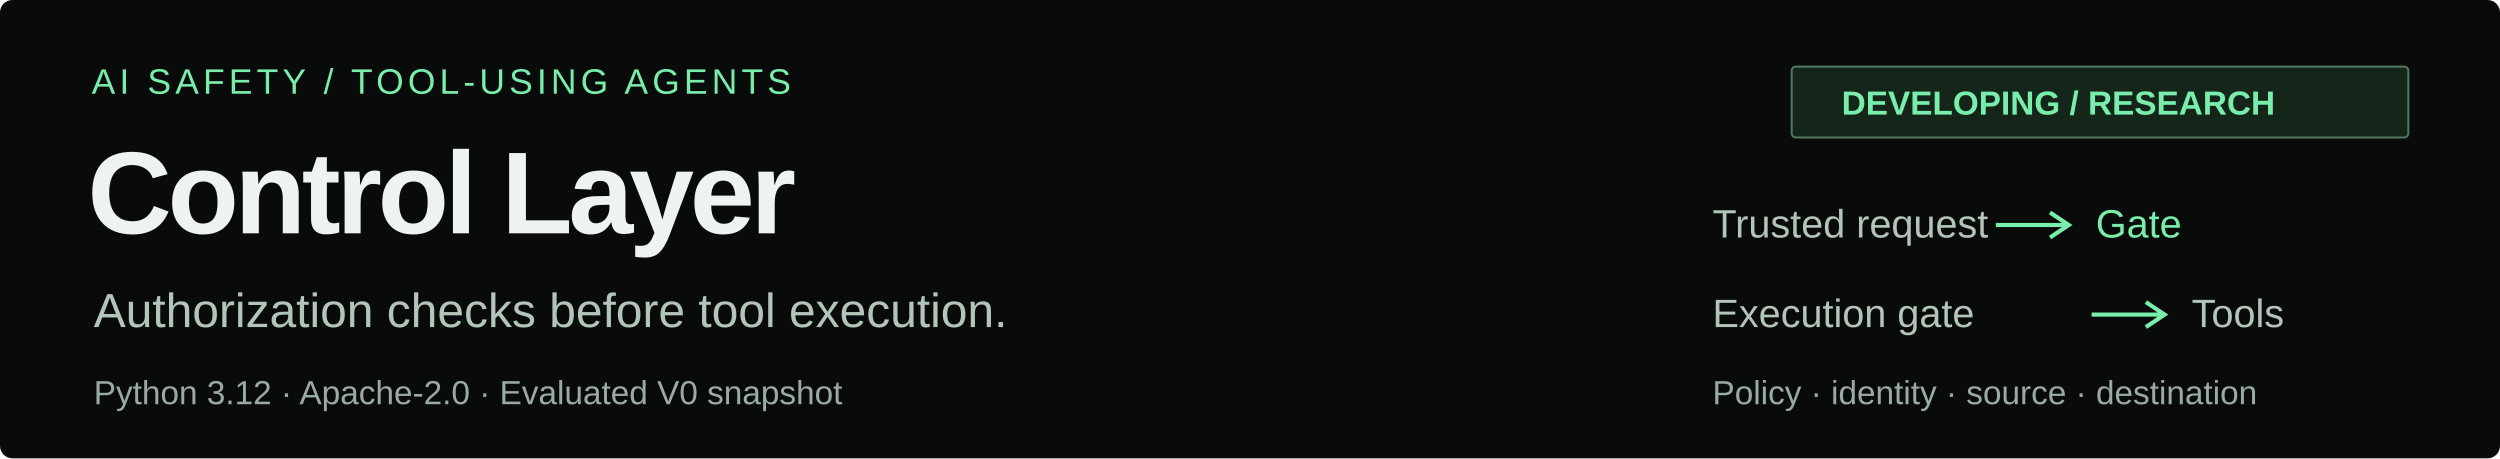
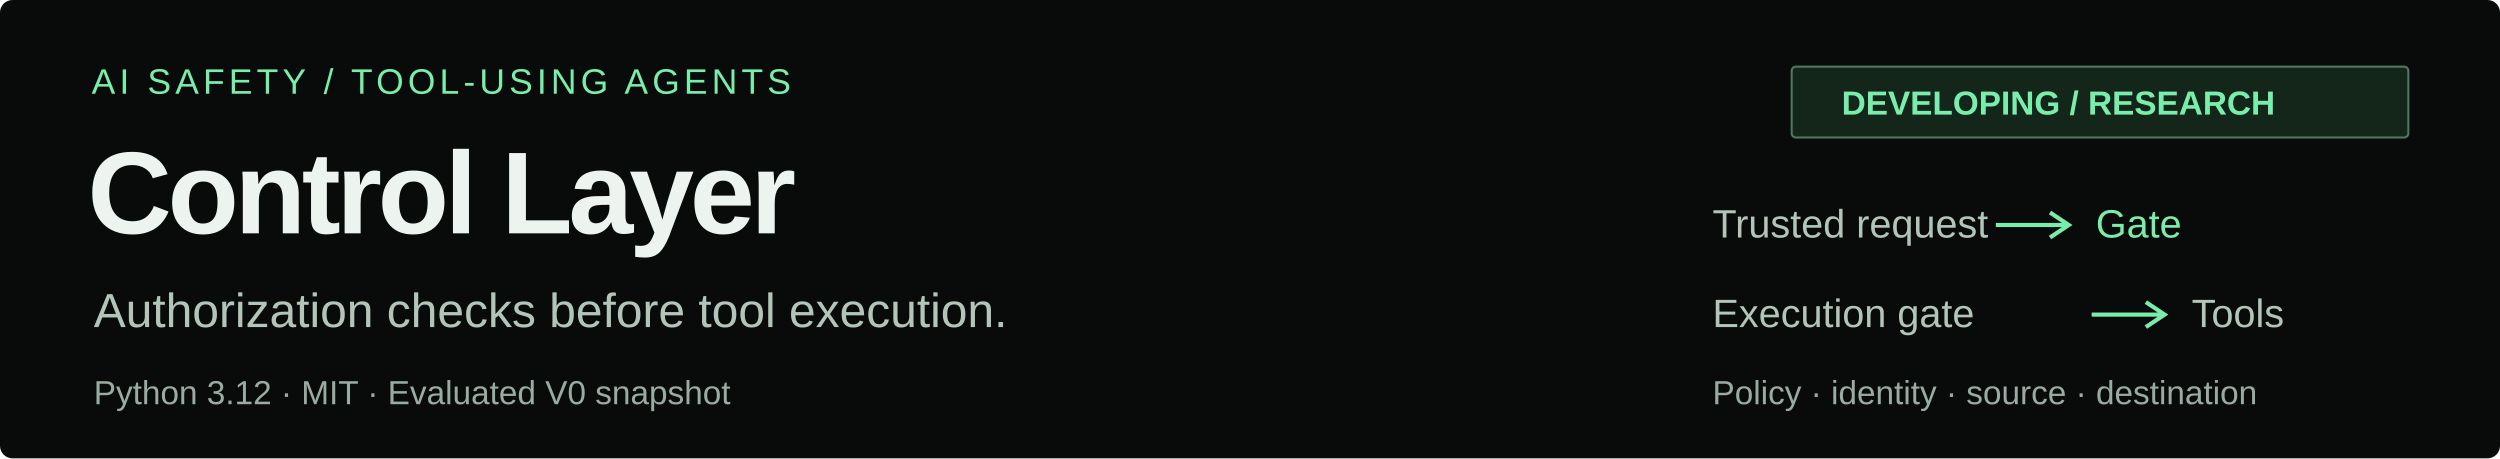
<svg xmlns="http://www.w3.org/2000/svg" width="1200" height="220" viewBox="0 0 1200 220" role="img" aria-labelledby="title desc">
  <rect width="1200" height="220" fill="#080b0a" rx="6" />
  <g font-family="Segoe UI,Arial,sans-serif" fill="#edf3ee">
    <text x="44" y="45" fill="#79edab" font-size="17" letter-spacing="2">AI SAFETY / TOOL-USING AGENTS</text>
    <text x="42" y="112" font-size="56" font-weight="600" letter-spacing="-2">Control Layer</text>
    <text x="45" y="157" font-size="23" fill="#b3c4b8">Authorization checks before tool execution.</text>
-     <text x="45" y="194" font-size="16" fill="#9aaba1">Python 3.12 · Apache-2.0 · Evaluated V0 snapshot</text>
+     <text x="45" y="194" font-size="16" fill="#9aaba1">Python 3.12 · MIT · Evaluated V0 snapshot</text>
    <rect x="860" y="32" width="296" height="34" fill="#14251a" stroke="#52765d" rx="2" />
    <text x="884" y="55" font-size="16" fill="#79edab" font-weight="600">DEVELOPING / RESEARCH</text>
    <text x="822" y="114" font-size="19" fill="#b3c4b8">Trusted request</text>
    <path d="M958 108h35m-9-6 9 6-9 6" fill="none" stroke="#79edab" stroke-width="2" />
    <text x="1006" y="114" font-size="19" fill="#79edab">Gate</text>
    <text x="822" y="157" font-size="19" fill="#b3c4b8">Execution gate</text>
    <path d="M1004 151h35m-9-6 9 6-9 6" fill="none" stroke="#79edab" stroke-width="2" />
    <text x="1052" y="157" font-size="19" fill="#b3c4b8">Tools</text>
    <text x="822" y="194" font-size="16" fill="#9aaba1">Policy · identity · source · destination</text>
  </g>
</svg>
